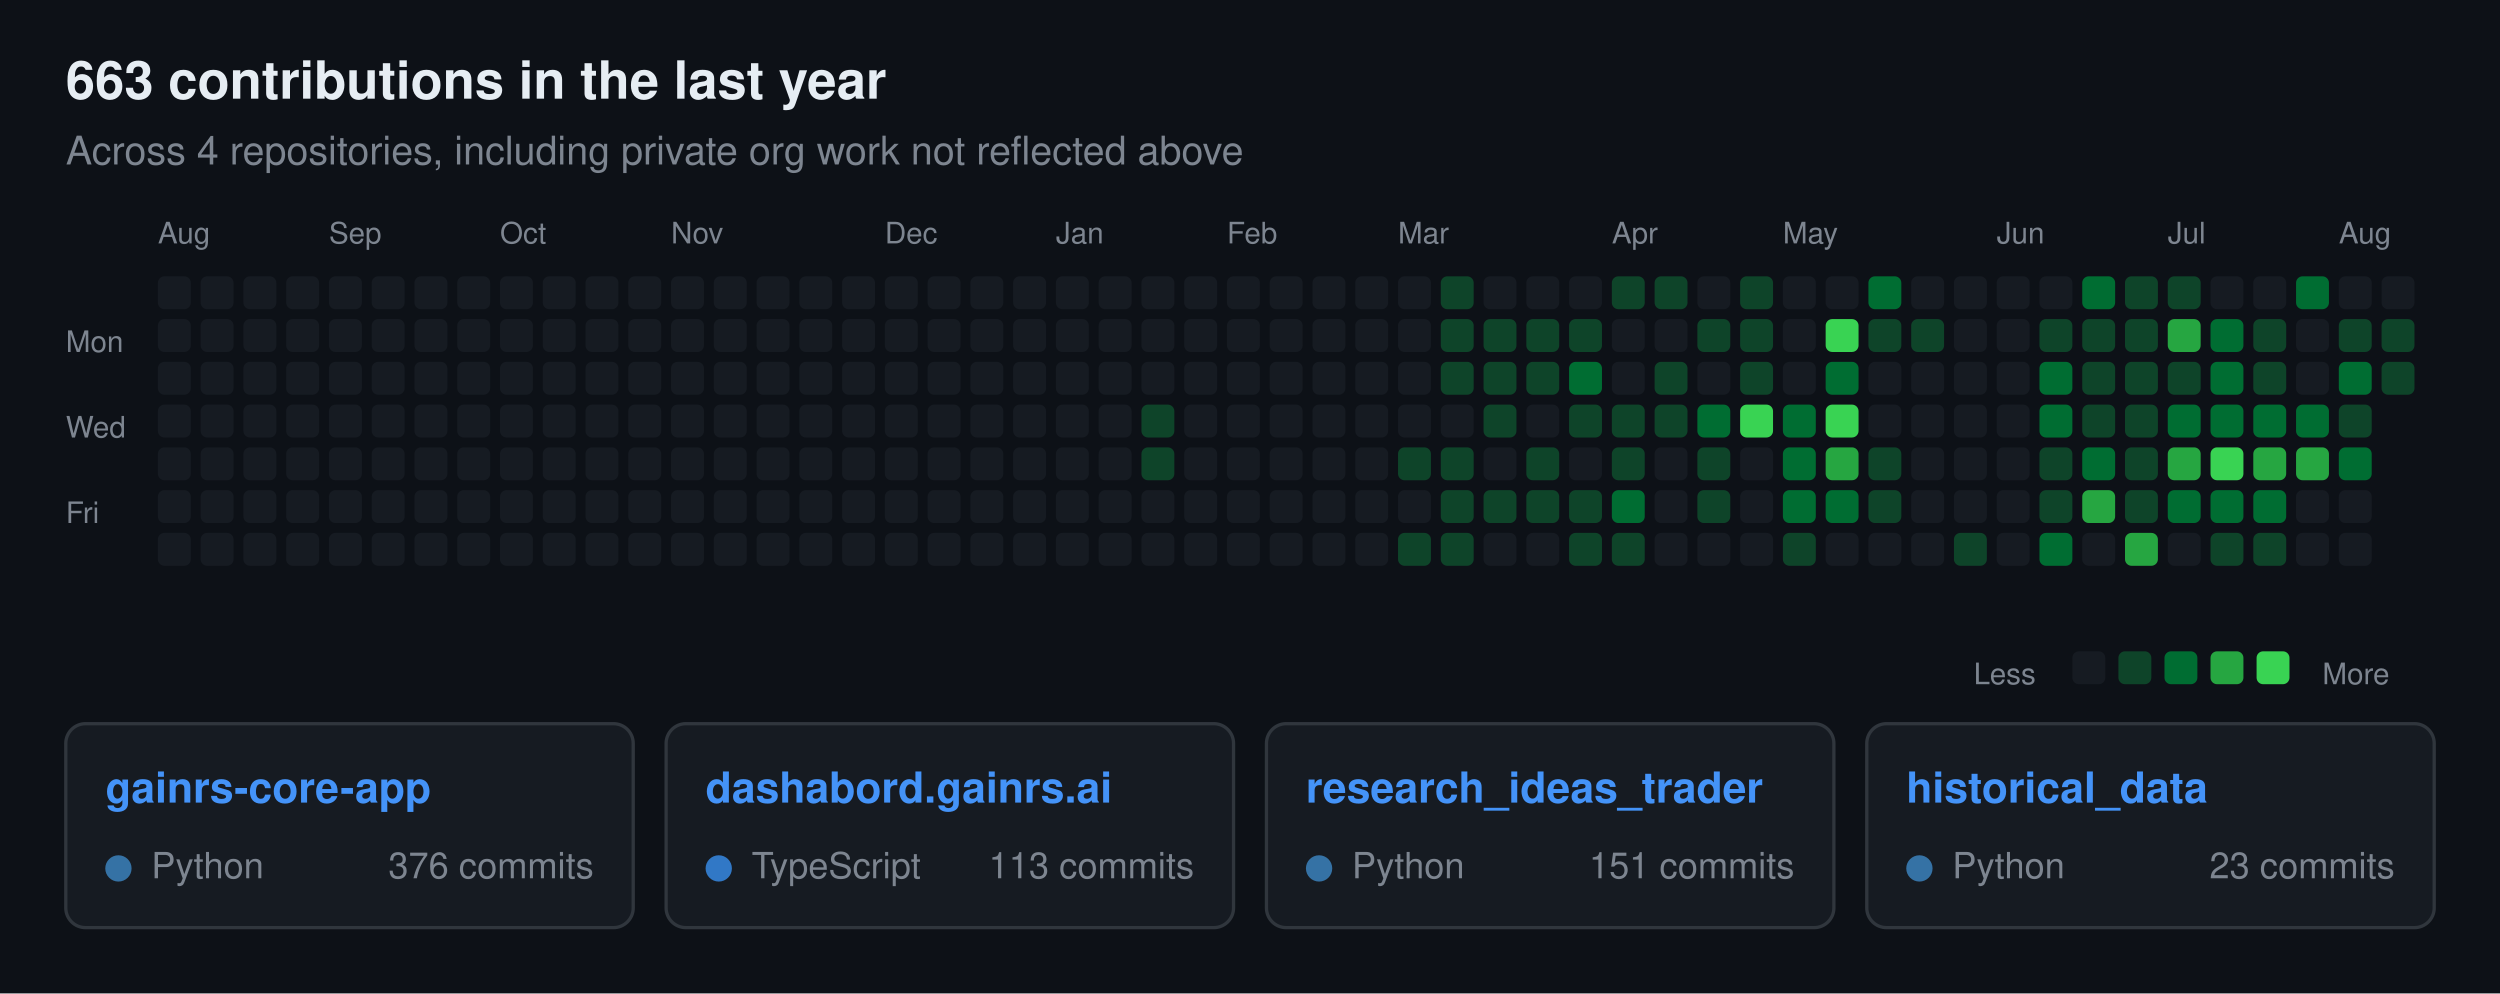
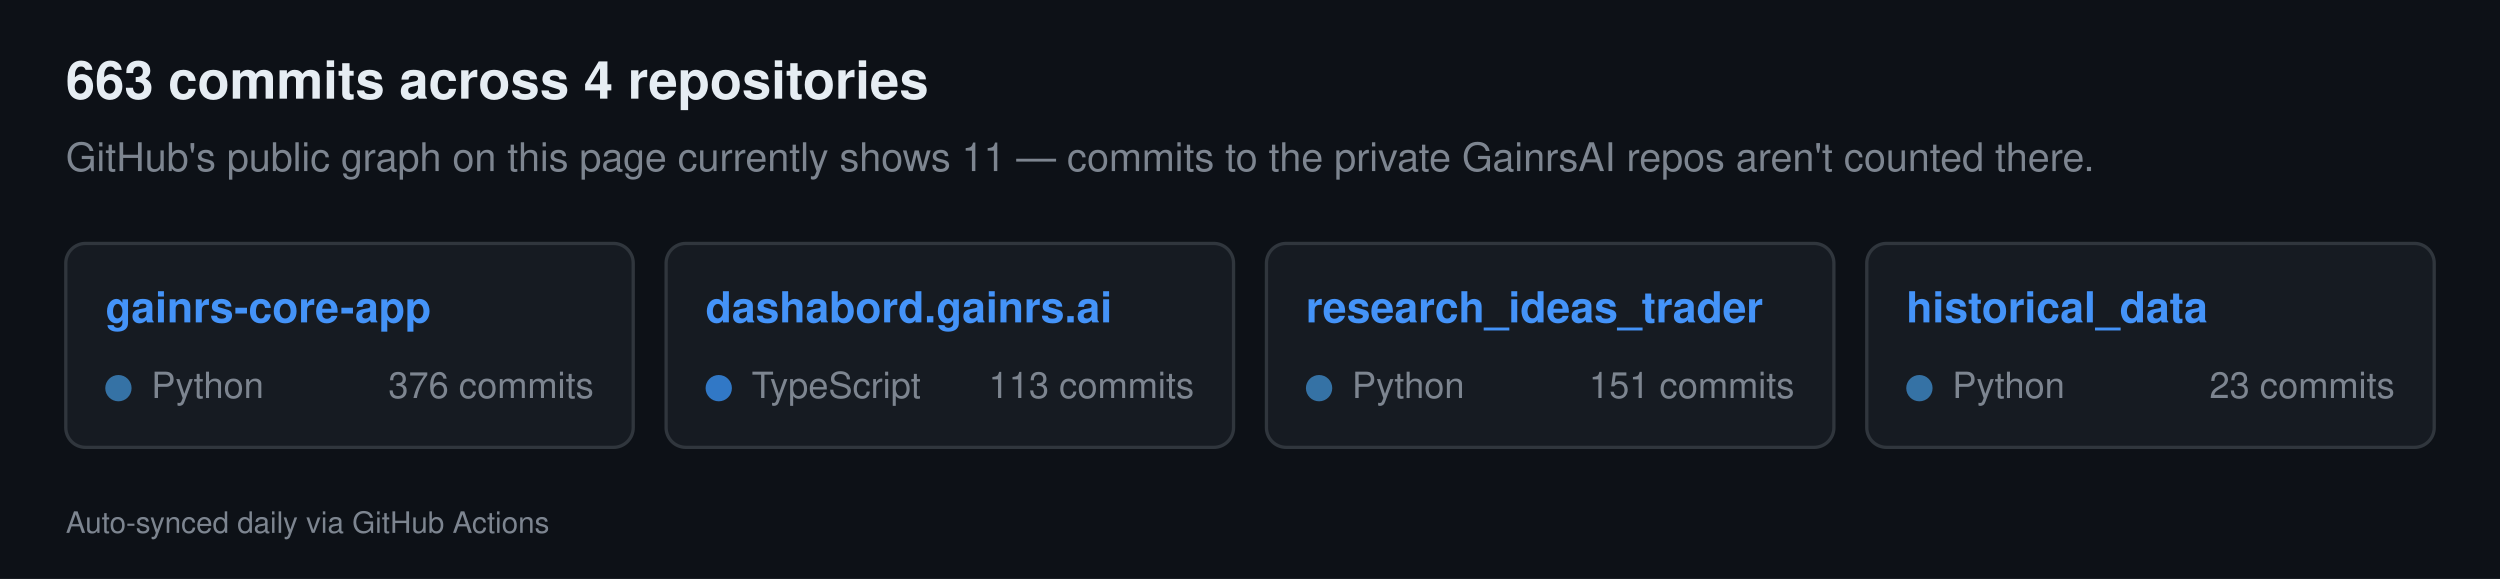
- <svg xmlns="http://www.w3.org/2000/svg" width="760" height="302" viewBox="0 0 760 302" font-family="-apple-system, BlinkMacSystemFont, 'Segoe UI', Helvetica, Arial, sans-serif" role="img" aria-label="663 contributions in the last year across 4 repositories">
-   <rect width="760" height="302" fill="#0d1117" />
-   <text x="20" y="30" font-size="16" font-weight="600" fill="#e6edf3">663 contributions in the last year</text>
-   <text x="20" y="50" font-size="12" fill="#7d8590">Across 4 repositories, including private org work not reflected above</text>
-   <text x="48" y="74" font-size="9" fill="#7d8590">Aug</text>
-   <text x="100" y="74" font-size="9" fill="#7d8590">Sep</text>
-   <text x="152" y="74" font-size="9" fill="#7d8590">Oct</text>
-   <text x="204" y="74" font-size="9" fill="#7d8590">Nov</text>
-   <text x="269" y="74" font-size="9" fill="#7d8590">Dec</text>
-   <text x="321" y="74" font-size="9" fill="#7d8590">Jan</text>
-   <text x="373" y="74" font-size="9" fill="#7d8590">Feb</text>
-   <text x="425" y="74" font-size="9" fill="#7d8590">Mar</text>
-   <text x="490" y="74" font-size="9" fill="#7d8590">Apr</text>
-   <text x="542" y="74" font-size="9" fill="#7d8590">May</text>
-   <text x="607" y="74" font-size="9" fill="#7d8590">Jun</text>
-   <text x="659" y="74" font-size="9" fill="#7d8590">Jul</text>
-   <text x="711" y="74" font-size="9" fill="#7d8590">Aug</text>
-   <text x="20" y="107" font-size="9" fill="#7d8590">Mon</text>
-   <text x="20" y="133" font-size="9" fill="#7d8590">Wed</text>
-   <text x="20" y="159" font-size="9" fill="#7d8590">Fri</text>
-   <rect x="48" y="84" width="10" height="10" rx="2" fill="#161b22" />
-   <rect x="48" y="97" width="10" height="10" rx="2" fill="#161b22" />
-   <rect x="48" y="110" width="10" height="10" rx="2" fill="#161b22" />
-   <rect x="48" y="123" width="10" height="10" rx="2" fill="#161b22" />
-   <rect x="48" y="136" width="10" height="10" rx="2" fill="#161b22" />
-   <rect x="48" y="149" width="10" height="10" rx="2" fill="#161b22" />
-   <rect x="48" y="162" width="10" height="10" rx="2" fill="#161b22" />
-   <rect x="61" y="84" width="10" height="10" rx="2" fill="#161b22" />
-   <rect x="61" y="97" width="10" height="10" rx="2" fill="#161b22" />
-   <rect x="61" y="110" width="10" height="10" rx="2" fill="#161b22" />
-   <rect x="61" y="123" width="10" height="10" rx="2" fill="#161b22" />
-   <rect x="61" y="136" width="10" height="10" rx="2" fill="#161b22" />
-   <rect x="61" y="149" width="10" height="10" rx="2" fill="#161b22" />
-   <rect x="61" y="162" width="10" height="10" rx="2" fill="#161b22" />
-   <rect x="74" y="84" width="10" height="10" rx="2" fill="#161b22" />
-   <rect x="74" y="97" width="10" height="10" rx="2" fill="#161b22" />
-   <rect x="74" y="110" width="10" height="10" rx="2" fill="#161b22" />
-   <rect x="74" y="123" width="10" height="10" rx="2" fill="#161b22" />
-   <rect x="74" y="136" width="10" height="10" rx="2" fill="#161b22" />
-   <rect x="74" y="149" width="10" height="10" rx="2" fill="#161b22" />
-   <rect x="74" y="162" width="10" height="10" rx="2" fill="#161b22" />
-   <rect x="87" y="84" width="10" height="10" rx="2" fill="#161b22" />
-   <rect x="87" y="97" width="10" height="10" rx="2" fill="#161b22" />
-   <rect x="87" y="110" width="10" height="10" rx="2" fill="#161b22" />
-   <rect x="87" y="123" width="10" height="10" rx="2" fill="#161b22" />
-   <rect x="87" y="136" width="10" height="10" rx="2" fill="#161b22" />
-   <rect x="87" y="149" width="10" height="10" rx="2" fill="#161b22" />
-   <rect x="87" y="162" width="10" height="10" rx="2" fill="#161b22" />
-   <rect x="100" y="84" width="10" height="10" rx="2" fill="#161b22" />
-   <rect x="100" y="97" width="10" height="10" rx="2" fill="#161b22" />
-   <rect x="100" y="110" width="10" height="10" rx="2" fill="#161b22" />
-   <rect x="100" y="123" width="10" height="10" rx="2" fill="#161b22" />
-   <rect x="100" y="136" width="10" height="10" rx="2" fill="#161b22" />
-   <rect x="100" y="149" width="10" height="10" rx="2" fill="#161b22" />
-   <rect x="100" y="162" width="10" height="10" rx="2" fill="#161b22" />
-   <rect x="113" y="84" width="10" height="10" rx="2" fill="#161b22" />
-   <rect x="113" y="97" width="10" height="10" rx="2" fill="#161b22" />
-   <rect x="113" y="110" width="10" height="10" rx="2" fill="#161b22" />
-   <rect x="113" y="123" width="10" height="10" rx="2" fill="#161b22" />
-   <rect x="113" y="136" width="10" height="10" rx="2" fill="#161b22" />
-   <rect x="113" y="149" width="10" height="10" rx="2" fill="#161b22" />
-   <rect x="113" y="162" width="10" height="10" rx="2" fill="#161b22" />
-   <rect x="126" y="84" width="10" height="10" rx="2" fill="#161b22" />
-   <rect x="126" y="97" width="10" height="10" rx="2" fill="#161b22" />
-   <rect x="126" y="110" width="10" height="10" rx="2" fill="#161b22" />
-   <rect x="126" y="123" width="10" height="10" rx="2" fill="#161b22" />
-   <rect x="126" y="136" width="10" height="10" rx="2" fill="#161b22" />
-   <rect x="126" y="149" width="10" height="10" rx="2" fill="#161b22" />
-   <rect x="126" y="162" width="10" height="10" rx="2" fill="#161b22" />
-   <rect x="139" y="84" width="10" height="10" rx="2" fill="#161b22" />
-   <rect x="139" y="97" width="10" height="10" rx="2" fill="#161b22" />
-   <rect x="139" y="110" width="10" height="10" rx="2" fill="#161b22" />
-   <rect x="139" y="123" width="10" height="10" rx="2" fill="#161b22" />
-   <rect x="139" y="136" width="10" height="10" rx="2" fill="#161b22" />
-   <rect x="139" y="149" width="10" height="10" rx="2" fill="#161b22" />
-   <rect x="139" y="162" width="10" height="10" rx="2" fill="#161b22" />
-   <rect x="152" y="84" width="10" height="10" rx="2" fill="#161b22" />
-   <rect x="152" y="97" width="10" height="10" rx="2" fill="#161b22" />
-   <rect x="152" y="110" width="10" height="10" rx="2" fill="#161b22" />
-   <rect x="152" y="123" width="10" height="10" rx="2" fill="#161b22" />
-   <rect x="152" y="136" width="10" height="10" rx="2" fill="#161b22" />
-   <rect x="152" y="149" width="10" height="10" rx="2" fill="#161b22" />
-   <rect x="152" y="162" width="10" height="10" rx="2" fill="#161b22" />
-   <rect x="165" y="84" width="10" height="10" rx="2" fill="#161b22" />
-   <rect x="165" y="97" width="10" height="10" rx="2" fill="#161b22" />
-   <rect x="165" y="110" width="10" height="10" rx="2" fill="#161b22" />
-   <rect x="165" y="123" width="10" height="10" rx="2" fill="#161b22" />
-   <rect x="165" y="136" width="10" height="10" rx="2" fill="#161b22" />
-   <rect x="165" y="149" width="10" height="10" rx="2" fill="#161b22" />
-   <rect x="165" y="162" width="10" height="10" rx="2" fill="#161b22" />
-   <rect x="178" y="84" width="10" height="10" rx="2" fill="#161b22" />
-   <rect x="178" y="97" width="10" height="10" rx="2" fill="#161b22" />
-   <rect x="178" y="110" width="10" height="10" rx="2" fill="#161b22" />
-   <rect x="178" y="123" width="10" height="10" rx="2" fill="#161b22" />
-   <rect x="178" y="136" width="10" height="10" rx="2" fill="#161b22" />
-   <rect x="178" y="149" width="10" height="10" rx="2" fill="#161b22" />
-   <rect x="178" y="162" width="10" height="10" rx="2" fill="#161b22" />
-   <rect x="191" y="84" width="10" height="10" rx="2" fill="#161b22" />
-   <rect x="191" y="97" width="10" height="10" rx="2" fill="#161b22" />
-   <rect x="191" y="110" width="10" height="10" rx="2" fill="#161b22" />
-   <rect x="191" y="123" width="10" height="10" rx="2" fill="#161b22" />
-   <rect x="191" y="136" width="10" height="10" rx="2" fill="#161b22" />
-   <rect x="191" y="149" width="10" height="10" rx="2" fill="#161b22" />
-   <rect x="191" y="162" width="10" height="10" rx="2" fill="#161b22" />
-   <rect x="204" y="84" width="10" height="10" rx="2" fill="#161b22" />
-   <rect x="204" y="97" width="10" height="10" rx="2" fill="#161b22" />
-   <rect x="204" y="110" width="10" height="10" rx="2" fill="#161b22" />
-   <rect x="204" y="123" width="10" height="10" rx="2" fill="#161b22" />
-   <rect x="204" y="136" width="10" height="10" rx="2" fill="#161b22" />
-   <rect x="204" y="149" width="10" height="10" rx="2" fill="#161b22" />
-   <rect x="204" y="162" width="10" height="10" rx="2" fill="#161b22" />
-   <rect x="217" y="84" width="10" height="10" rx="2" fill="#161b22" />
-   <rect x="217" y="97" width="10" height="10" rx="2" fill="#161b22" />
-   <rect x="217" y="110" width="10" height="10" rx="2" fill="#161b22" />
-   <rect x="217" y="123" width="10" height="10" rx="2" fill="#161b22" />
-   <rect x="217" y="136" width="10" height="10" rx="2" fill="#161b22" />
-   <rect x="217" y="149" width="10" height="10" rx="2" fill="#161b22" />
-   <rect x="217" y="162" width="10" height="10" rx="2" fill="#161b22" />
-   <rect x="230" y="84" width="10" height="10" rx="2" fill="#161b22" />
-   <rect x="230" y="97" width="10" height="10" rx="2" fill="#161b22" />
-   <rect x="230" y="110" width="10" height="10" rx="2" fill="#161b22" />
-   <rect x="230" y="123" width="10" height="10" rx="2" fill="#161b22" />
-   <rect x="230" y="136" width="10" height="10" rx="2" fill="#161b22" />
-   <rect x="230" y="149" width="10" height="10" rx="2" fill="#161b22" />
-   <rect x="230" y="162" width="10" height="10" rx="2" fill="#161b22" />
-   <rect x="243" y="84" width="10" height="10" rx="2" fill="#161b22" />
-   <rect x="243" y="97" width="10" height="10" rx="2" fill="#161b22" />
-   <rect x="243" y="110" width="10" height="10" rx="2" fill="#161b22" />
-   <rect x="243" y="123" width="10" height="10" rx="2" fill="#161b22" />
-   <rect x="243" y="136" width="10" height="10" rx="2" fill="#161b22" />
-   <rect x="243" y="149" width="10" height="10" rx="2" fill="#161b22" />
-   <rect x="243" y="162" width="10" height="10" rx="2" fill="#161b22" />
-   <rect x="256" y="84" width="10" height="10" rx="2" fill="#161b22" />
-   <rect x="256" y="97" width="10" height="10" rx="2" fill="#161b22" />
-   <rect x="256" y="110" width="10" height="10" rx="2" fill="#161b22" />
-   <rect x="256" y="123" width="10" height="10" rx="2" fill="#161b22" />
-   <rect x="256" y="136" width="10" height="10" rx="2" fill="#161b22" />
-   <rect x="256" y="149" width="10" height="10" rx="2" fill="#161b22" />
-   <rect x="256" y="162" width="10" height="10" rx="2" fill="#161b22" />
-   <rect x="269" y="84" width="10" height="10" rx="2" fill="#161b22" />
-   <rect x="269" y="97" width="10" height="10" rx="2" fill="#161b22" />
-   <rect x="269" y="110" width="10" height="10" rx="2" fill="#161b22" />
-   <rect x="269" y="123" width="10" height="10" rx="2" fill="#161b22" />
-   <rect x="269" y="136" width="10" height="10" rx="2" fill="#161b22" />
-   <rect x="269" y="149" width="10" height="10" rx="2" fill="#161b22" />
-   <rect x="269" y="162" width="10" height="10" rx="2" fill="#161b22" />
-   <rect x="282" y="84" width="10" height="10" rx="2" fill="#161b22" />
-   <rect x="282" y="97" width="10" height="10" rx="2" fill="#161b22" />
-   <rect x="282" y="110" width="10" height="10" rx="2" fill="#161b22" />
-   <rect x="282" y="123" width="10" height="10" rx="2" fill="#161b22" />
-   <rect x="282" y="136" width="10" height="10" rx="2" fill="#161b22" />
-   <rect x="282" y="149" width="10" height="10" rx="2" fill="#161b22" />
-   <rect x="282" y="162" width="10" height="10" rx="2" fill="#161b22" />
-   <rect x="295" y="84" width="10" height="10" rx="2" fill="#161b22" />
-   <rect x="295" y="97" width="10" height="10" rx="2" fill="#161b22" />
-   <rect x="295" y="110" width="10" height="10" rx="2" fill="#161b22" />
-   <rect x="295" y="123" width="10" height="10" rx="2" fill="#161b22" />
-   <rect x="295" y="136" width="10" height="10" rx="2" fill="#161b22" />
-   <rect x="295" y="149" width="10" height="10" rx="2" fill="#161b22" />
-   <rect x="295" y="162" width="10" height="10" rx="2" fill="#161b22" />
-   <rect x="308" y="84" width="10" height="10" rx="2" fill="#161b22" />
-   <rect x="308" y="97" width="10" height="10" rx="2" fill="#161b22" />
-   <rect x="308" y="110" width="10" height="10" rx="2" fill="#161b22" />
-   <rect x="308" y="123" width="10" height="10" rx="2" fill="#161b22" />
-   <rect x="308" y="136" width="10" height="10" rx="2" fill="#161b22" />
-   <rect x="308" y="149" width="10" height="10" rx="2" fill="#161b22" />
-   <rect x="308" y="162" width="10" height="10" rx="2" fill="#161b22" />
-   <rect x="321" y="84" width="10" height="10" rx="2" fill="#161b22" />
-   <rect x="321" y="97" width="10" height="10" rx="2" fill="#161b22" />
-   <rect x="321" y="110" width="10" height="10" rx="2" fill="#161b22" />
-   <rect x="321" y="123" width="10" height="10" rx="2" fill="#161b22" />
-   <rect x="321" y="136" width="10" height="10" rx="2" fill="#161b22" />
-   <rect x="321" y="149" width="10" height="10" rx="2" fill="#161b22" />
-   <rect x="321" y="162" width="10" height="10" rx="2" fill="#161b22" />
-   <rect x="334" y="84" width="10" height="10" rx="2" fill="#161b22" />
-   <rect x="334" y="97" width="10" height="10" rx="2" fill="#161b22" />
-   <rect x="334" y="110" width="10" height="10" rx="2" fill="#161b22" />
-   <rect x="334" y="123" width="10" height="10" rx="2" fill="#161b22" />
-   <rect x="334" y="136" width="10" height="10" rx="2" fill="#161b22" />
-   <rect x="334" y="149" width="10" height="10" rx="2" fill="#161b22" />
-   <rect x="334" y="162" width="10" height="10" rx="2" fill="#161b22" />
-   <rect x="347" y="84" width="10" height="10" rx="2" fill="#161b22" />
-   <rect x="347" y="97" width="10" height="10" rx="2" fill="#161b22" />
-   <rect x="347" y="110" width="10" height="10" rx="2" fill="#161b22" />
-   <rect x="347" y="123" width="10" height="10" rx="2" fill="#0e4429" />
-   <rect x="347" y="136" width="10" height="10" rx="2" fill="#0e4429" />
-   <rect x="347" y="149" width="10" height="10" rx="2" fill="#161b22" />
-   <rect x="347" y="162" width="10" height="10" rx="2" fill="#161b22" />
-   <rect x="360" y="84" width="10" height="10" rx="2" fill="#161b22" />
-   <rect x="360" y="97" width="10" height="10" rx="2" fill="#161b22" />
-   <rect x="360" y="110" width="10" height="10" rx="2" fill="#161b22" />
-   <rect x="360" y="123" width="10" height="10" rx="2" fill="#161b22" />
-   <rect x="360" y="136" width="10" height="10" rx="2" fill="#161b22" />
-   <rect x="360" y="149" width="10" height="10" rx="2" fill="#161b22" />
-   <rect x="360" y="162" width="10" height="10" rx="2" fill="#161b22" />
-   <rect x="373" y="84" width="10" height="10" rx="2" fill="#161b22" />
-   <rect x="373" y="97" width="10" height="10" rx="2" fill="#161b22" />
-   <rect x="373" y="110" width="10" height="10" rx="2" fill="#161b22" />
-   <rect x="373" y="123" width="10" height="10" rx="2" fill="#161b22" />
-   <rect x="373" y="136" width="10" height="10" rx="2" fill="#161b22" />
-   <rect x="373" y="149" width="10" height="10" rx="2" fill="#161b22" />
-   <rect x="373" y="162" width="10" height="10" rx="2" fill="#161b22" />
-   <rect x="386" y="84" width="10" height="10" rx="2" fill="#161b22" />
-   <rect x="386" y="97" width="10" height="10" rx="2" fill="#161b22" />
-   <rect x="386" y="110" width="10" height="10" rx="2" fill="#161b22" />
-   <rect x="386" y="123" width="10" height="10" rx="2" fill="#161b22" />
-   <rect x="386" y="136" width="10" height="10" rx="2" fill="#161b22" />
-   <rect x="386" y="149" width="10" height="10" rx="2" fill="#161b22" />
-   <rect x="386" y="162" width="10" height="10" rx="2" fill="#161b22" />
-   <rect x="399" y="84" width="10" height="10" rx="2" fill="#161b22" />
-   <rect x="399" y="97" width="10" height="10" rx="2" fill="#161b22" />
-   <rect x="399" y="110" width="10" height="10" rx="2" fill="#161b22" />
-   <rect x="399" y="123" width="10" height="10" rx="2" fill="#161b22" />
-   <rect x="399" y="136" width="10" height="10" rx="2" fill="#161b22" />
-   <rect x="399" y="149" width="10" height="10" rx="2" fill="#161b22" />
-   <rect x="399" y="162" width="10" height="10" rx="2" fill="#161b22" />
-   <rect x="412" y="84" width="10" height="10" rx="2" fill="#161b22" />
-   <rect x="412" y="97" width="10" height="10" rx="2" fill="#161b22" />
-   <rect x="412" y="110" width="10" height="10" rx="2" fill="#161b22" />
-   <rect x="412" y="123" width="10" height="10" rx="2" fill="#161b22" />
-   <rect x="412" y="136" width="10" height="10" rx="2" fill="#161b22" />
-   <rect x="412" y="149" width="10" height="10" rx="2" fill="#161b22" />
-   <rect x="412" y="162" width="10" height="10" rx="2" fill="#161b22" />
-   <rect x="425" y="84" width="10" height="10" rx="2" fill="#161b22" />
-   <rect x="425" y="97" width="10" height="10" rx="2" fill="#161b22" />
-   <rect x="425" y="110" width="10" height="10" rx="2" fill="#161b22" />
-   <rect x="425" y="123" width="10" height="10" rx="2" fill="#161b22" />
-   <rect x="425" y="136" width="10" height="10" rx="2" fill="#0e4429" />
-   <rect x="425" y="149" width="10" height="10" rx="2" fill="#161b22" />
-   <rect x="425" y="162" width="10" height="10" rx="2" fill="#0e4429" />
-   <rect x="438" y="84" width="10" height="10" rx="2" fill="#0e4429" />
-   <rect x="438" y="97" width="10" height="10" rx="2" fill="#0e4429" />
-   <rect x="438" y="110" width="10" height="10" rx="2" fill="#0e4429" />
-   <rect x="438" y="123" width="10" height="10" rx="2" fill="#161b22" />
-   <rect x="438" y="136" width="10" height="10" rx="2" fill="#0e4429" />
-   <rect x="438" y="149" width="10" height="10" rx="2" fill="#0e4429" />
-   <rect x="438" y="162" width="10" height="10" rx="2" fill="#0e4429" />
-   <rect x="451" y="84" width="10" height="10" rx="2" fill="#161b22" />
-   <rect x="451" y="97" width="10" height="10" rx="2" fill="#0e4429" />
-   <rect x="451" y="110" width="10" height="10" rx="2" fill="#0e4429" />
-   <rect x="451" y="123" width="10" height="10" rx="2" fill="#0e4429" />
-   <rect x="451" y="136" width="10" height="10" rx="2" fill="#161b22" />
-   <rect x="451" y="149" width="10" height="10" rx="2" fill="#0e4429" />
-   <rect x="451" y="162" width="10" height="10" rx="2" fill="#161b22" />
-   <rect x="464" y="84" width="10" height="10" rx="2" fill="#161b22" />
-   <rect x="464" y="97" width="10" height="10" rx="2" fill="#0e4429" />
-   <rect x="464" y="110" width="10" height="10" rx="2" fill="#0e4429" />
-   <rect x="464" y="123" width="10" height="10" rx="2" fill="#161b22" />
-   <rect x="464" y="136" width="10" height="10" rx="2" fill="#0e4429" />
-   <rect x="464" y="149" width="10" height="10" rx="2" fill="#0e4429" />
-   <rect x="464" y="162" width="10" height="10" rx="2" fill="#161b22" />
-   <rect x="477" y="84" width="10" height="10" rx="2" fill="#161b22" />
-   <rect x="477" y="97" width="10" height="10" rx="2" fill="#0e4429" />
-   <rect x="477" y="110" width="10" height="10" rx="2" fill="#006d32" />
-   <rect x="477" y="123" width="10" height="10" rx="2" fill="#0e4429" />
-   <rect x="477" y="136" width="10" height="10" rx="2" fill="#161b22" />
-   <rect x="477" y="149" width="10" height="10" rx="2" fill="#0e4429" />
-   <rect x="477" y="162" width="10" height="10" rx="2" fill="#0e4429" />
-   <rect x="490" y="84" width="10" height="10" rx="2" fill="#0e4429" />
-   <rect x="490" y="97" width="10" height="10" rx="2" fill="#161b22" />
-   <rect x="490" y="110" width="10" height="10" rx="2" fill="#161b22" />
-   <rect x="490" y="123" width="10" height="10" rx="2" fill="#0e4429" />
-   <rect x="490" y="136" width="10" height="10" rx="2" fill="#0e4429" />
-   <rect x="490" y="149" width="10" height="10" rx="2" fill="#006d32" />
-   <rect x="490" y="162" width="10" height="10" rx="2" fill="#0e4429" />
-   <rect x="503" y="84" width="10" height="10" rx="2" fill="#0e4429" />
-   <rect x="503" y="97" width="10" height="10" rx="2" fill="#161b22" />
-   <rect x="503" y="110" width="10" height="10" rx="2" fill="#0e4429" />
-   <rect x="503" y="123" width="10" height="10" rx="2" fill="#0e4429" />
-   <rect x="503" y="136" width="10" height="10" rx="2" fill="#161b22" />
-   <rect x="503" y="149" width="10" height="10" rx="2" fill="#161b22" />
-   <rect x="503" y="162" width="10" height="10" rx="2" fill="#161b22" />
-   <rect x="516" y="84" width="10" height="10" rx="2" fill="#161b22" />
-   <rect x="516" y="97" width="10" height="10" rx="2" fill="#0e4429" />
-   <rect x="516" y="110" width="10" height="10" rx="2" fill="#161b22" />
-   <rect x="516" y="123" width="10" height="10" rx="2" fill="#006d32" />
-   <rect x="516" y="136" width="10" height="10" rx="2" fill="#0e4429" />
-   <rect x="516" y="149" width="10" height="10" rx="2" fill="#0e4429" />
-   <rect x="516" y="162" width="10" height="10" rx="2" fill="#161b22" />
-   <rect x="529" y="84" width="10" height="10" rx="2" fill="#0e4429" />
-   <rect x="529" y="97" width="10" height="10" rx="2" fill="#0e4429" />
-   <rect x="529" y="110" width="10" height="10" rx="2" fill="#0e4429" />
-   <rect x="529" y="123" width="10" height="10" rx="2" fill="#39d353" />
-   <rect x="529" y="136" width="10" height="10" rx="2" fill="#161b22" />
-   <rect x="529" y="149" width="10" height="10" rx="2" fill="#161b22" />
-   <rect x="529" y="162" width="10" height="10" rx="2" fill="#161b22" />
-   <rect x="542" y="84" width="10" height="10" rx="2" fill="#161b22" />
-   <rect x="542" y="97" width="10" height="10" rx="2" fill="#161b22" />
-   <rect x="542" y="110" width="10" height="10" rx="2" fill="#161b22" />
-   <rect x="542" y="123" width="10" height="10" rx="2" fill="#006d32" />
-   <rect x="542" y="136" width="10" height="10" rx="2" fill="#006d32" />
-   <rect x="542" y="149" width="10" height="10" rx="2" fill="#006d32" />
-   <rect x="542" y="162" width="10" height="10" rx="2" fill="#0e4429" />
-   <rect x="555" y="84" width="10" height="10" rx="2" fill="#161b22" />
-   <rect x="555" y="97" width="10" height="10" rx="2" fill="#39d353" />
-   <rect x="555" y="110" width="10" height="10" rx="2" fill="#006d32" />
-   <rect x="555" y="123" width="10" height="10" rx="2" fill="#39d353" />
-   <rect x="555" y="136" width="10" height="10" rx="2" fill="#26a641" />
-   <rect x="555" y="149" width="10" height="10" rx="2" fill="#006d32" />
-   <rect x="555" y="162" width="10" height="10" rx="2" fill="#161b22" />
-   <rect x="568" y="84" width="10" height="10" rx="2" fill="#006d32" />
-   <rect x="568" y="97" width="10" height="10" rx="2" fill="#0e4429" />
-   <rect x="568" y="110" width="10" height="10" rx="2" fill="#161b22" />
-   <rect x="568" y="123" width="10" height="10" rx="2" fill="#161b22" />
-   <rect x="568" y="136" width="10" height="10" rx="2" fill="#0e4429" />
-   <rect x="568" y="149" width="10" height="10" rx="2" fill="#0e4429" />
-   <rect x="568" y="162" width="10" height="10" rx="2" fill="#161b22" />
-   <rect x="581" y="84" width="10" height="10" rx="2" fill="#161b22" />
-   <rect x="581" y="97" width="10" height="10" rx="2" fill="#0e4429" />
-   <rect x="581" y="110" width="10" height="10" rx="2" fill="#161b22" />
-   <rect x="581" y="123" width="10" height="10" rx="2" fill="#161b22" />
-   <rect x="581" y="136" width="10" height="10" rx="2" fill="#161b22" />
-   <rect x="581" y="149" width="10" height="10" rx="2" fill="#161b22" />
-   <rect x="581" y="162" width="10" height="10" rx="2" fill="#161b22" />
-   <rect x="594" y="84" width="10" height="10" rx="2" fill="#161b22" />
-   <rect x="594" y="97" width="10" height="10" rx="2" fill="#161b22" />
-   <rect x="594" y="110" width="10" height="10" rx="2" fill="#161b22" />
-   <rect x="594" y="123" width="10" height="10" rx="2" fill="#161b22" />
-   <rect x="594" y="136" width="10" height="10" rx="2" fill="#161b22" />
-   <rect x="594" y="149" width="10" height="10" rx="2" fill="#161b22" />
-   <rect x="594" y="162" width="10" height="10" rx="2" fill="#0e4429" />
-   <rect x="607" y="84" width="10" height="10" rx="2" fill="#161b22" />
-   <rect x="607" y="97" width="10" height="10" rx="2" fill="#161b22" />
-   <rect x="607" y="110" width="10" height="10" rx="2" fill="#161b22" />
-   <rect x="607" y="123" width="10" height="10" rx="2" fill="#161b22" />
-   <rect x="607" y="136" width="10" height="10" rx="2" fill="#161b22" />
-   <rect x="607" y="149" width="10" height="10" rx="2" fill="#161b22" />
-   <rect x="607" y="162" width="10" height="10" rx="2" fill="#161b22" />
-   <rect x="620" y="84" width="10" height="10" rx="2" fill="#161b22" />
-   <rect x="620" y="97" width="10" height="10" rx="2" fill="#0e4429" />
-   <rect x="620" y="110" width="10" height="10" rx="2" fill="#006d32" />
-   <rect x="620" y="123" width="10" height="10" rx="2" fill="#006d32" />
-   <rect x="620" y="136" width="10" height="10" rx="2" fill="#0e4429" />
-   <rect x="620" y="149" width="10" height="10" rx="2" fill="#0e4429" />
-   <rect x="620" y="162" width="10" height="10" rx="2" fill="#006d32" />
-   <rect x="633" y="84" width="10" height="10" rx="2" fill="#006d32" />
-   <rect x="633" y="97" width="10" height="10" rx="2" fill="#0e4429" />
-   <rect x="633" y="110" width="10" height="10" rx="2" fill="#0e4429" />
-   <rect x="633" y="123" width="10" height="10" rx="2" fill="#0e4429" />
-   <rect x="633" y="136" width="10" height="10" rx="2" fill="#006d32" />
-   <rect x="633" y="149" width="10" height="10" rx="2" fill="#26a641" />
-   <rect x="633" y="162" width="10" height="10" rx="2" fill="#161b22" />
-   <rect x="646" y="84" width="10" height="10" rx="2" fill="#0e4429" />
-   <rect x="646" y="97" width="10" height="10" rx="2" fill="#0e4429" />
-   <rect x="646" y="110" width="10" height="10" rx="2" fill="#0e4429" />
-   <rect x="646" y="123" width="10" height="10" rx="2" fill="#0e4429" />
-   <rect x="646" y="136" width="10" height="10" rx="2" fill="#0e4429" />
-   <rect x="646" y="149" width="10" height="10" rx="2" fill="#0e4429" />
-   <rect x="646" y="162" width="10" height="10" rx="2" fill="#26a641" />
-   <rect x="659" y="84" width="10" height="10" rx="2" fill="#0e4429" />
-   <rect x="659" y="97" width="10" height="10" rx="2" fill="#26a641" />
-   <rect x="659" y="110" width="10" height="10" rx="2" fill="#0e4429" />
-   <rect x="659" y="123" width="10" height="10" rx="2" fill="#006d32" />
-   <rect x="659" y="136" width="10" height="10" rx="2" fill="#26a641" />
-   <rect x="659" y="149" width="10" height="10" rx="2" fill="#006d32" />
-   <rect x="659" y="162" width="10" height="10" rx="2" fill="#161b22" />
-   <rect x="672" y="84" width="10" height="10" rx="2" fill="#161b22" />
-   <rect x="672" y="97" width="10" height="10" rx="2" fill="#006d32" />
-   <rect x="672" y="110" width="10" height="10" rx="2" fill="#006d32" />
-   <rect x="672" y="123" width="10" height="10" rx="2" fill="#006d32" />
-   <rect x="672" y="136" width="10" height="10" rx="2" fill="#39d353" />
-   <rect x="672" y="149" width="10" height="10" rx="2" fill="#006d32" />
-   <rect x="672" y="162" width="10" height="10" rx="2" fill="#0e4429" />
-   <rect x="685" y="84" width="10" height="10" rx="2" fill="#161b22" />
-   <rect x="685" y="97" width="10" height="10" rx="2" fill="#0e4429" />
-   <rect x="685" y="110" width="10" height="10" rx="2" fill="#0e4429" />
-   <rect x="685" y="123" width="10" height="10" rx="2" fill="#006d32" />
-   <rect x="685" y="136" width="10" height="10" rx="2" fill="#26a641" />
-   <rect x="685" y="149" width="10" height="10" rx="2" fill="#006d32" />
-   <rect x="685" y="162" width="10" height="10" rx="2" fill="#0e4429" />
-   <rect x="698" y="84" width="10" height="10" rx="2" fill="#006d32" />
-   <rect x="698" y="97" width="10" height="10" rx="2" fill="#161b22" />
-   <rect x="698" y="110" width="10" height="10" rx="2" fill="#161b22" />
-   <rect x="698" y="123" width="10" height="10" rx="2" fill="#006d32" />
-   <rect x="698" y="136" width="10" height="10" rx="2" fill="#26a641" />
-   <rect x="698" y="149" width="10" height="10" rx="2" fill="#161b22" />
-   <rect x="698" y="162" width="10" height="10" rx="2" fill="#161b22" />
-   <rect x="711" y="84" width="10" height="10" rx="2" fill="#161b22" />
-   <rect x="711" y="97" width="10" height="10" rx="2" fill="#0e4429" />
-   <rect x="711" y="110" width="10" height="10" rx="2" fill="#006d32" />
-   <rect x="711" y="123" width="10" height="10" rx="2" fill="#0e4429" />
-   <rect x="711" y="136" width="10" height="10" rx="2" fill="#006d32" />
-   <rect x="711" y="149" width="10" height="10" rx="2" fill="#161b22" />
-   <rect x="711" y="162" width="10" height="10" rx="2" fill="#161b22" />
-   <rect x="724" y="84" width="10" height="10" rx="2" fill="#161b22" />
-   <rect x="724" y="97" width="10" height="10" rx="2" fill="#0e4429" />
-   <rect x="724" y="110" width="10" height="10" rx="2" fill="#0e4429" />
-   <text x="600" y="208" font-size="9" fill="#7d8590">Less</text>
-   <rect x="630" y="198" width="10" height="10" rx="2" fill="#161b22" />
-   <rect x="644" y="198" width="10" height="10" rx="2" fill="#0e4429" />
-   <rect x="658" y="198" width="10" height="10" rx="2" fill="#006d32" />
-   <rect x="672" y="198" width="10" height="10" rx="2" fill="#26a641" />
-   <rect x="686" y="198" width="10" height="10" rx="2" fill="#39d353" />
-   <text x="706" y="208" font-size="9" fill="#7d8590">More</text>
-   <rect x="20.0" y="220" width="172.5" height="62" rx="6" fill="#161b22" stroke="#30363d" />
-   <text x="32.0" y="244" font-size="13" font-weight="600" fill="#4493f8">gainrs-core-app</text>
-   <circle cx="36.0" cy="264" r="4" fill="#3572A5" />
-   <text x="46.0" y="267" font-size="11" fill="#7d8590">Python</text>
-   <text x="180.5" y="267" font-size="11" fill="#7d8590" text-anchor="end">376 commits</text>
-   <rect x="202.5" y="220" width="172.5" height="62" rx="6" fill="#161b22" stroke="#30363d" />
-   <text x="214.5" y="244" font-size="13" font-weight="600" fill="#4493f8">dashabord.gainrs.ai</text>
-   <circle cx="218.5" cy="264" r="4" fill="#3178c6" />
-   <text x="228.5" y="267" font-size="11" fill="#7d8590">TypeScript</text>
-   <text x="363.0" y="267" font-size="11" fill="#7d8590" text-anchor="end">113 commits</text>
-   <rect x="385.0" y="220" width="172.5" height="62" rx="6" fill="#161b22" stroke="#30363d" />
-   <text x="397.0" y="244" font-size="13" font-weight="600" fill="#4493f8">research_ideas_trader</text>
-   <circle cx="401.0" cy="264" r="4" fill="#3572A5" />
-   <text x="411.0" y="267" font-size="11" fill="#7d8590">Python</text>
-   <text x="545.5" y="267" font-size="11" fill="#7d8590" text-anchor="end">151 commits</text>
-   <rect x="567.5" y="220" width="172.5" height="62" rx="6" fill="#161b22" stroke="#30363d" />
-   <text x="579.5" y="244" font-size="13" font-weight="600" fill="#4493f8">historical_data</text>
-   <circle cx="583.5" cy="264" r="4" fill="#3572A5" />
-   <text x="593.5" y="267" font-size="11" fill="#7d8590">Python</text>
-   <text x="728.0" y="267" font-size="11" fill="#7d8590" text-anchor="end">23 commits</text>
+ <svg xmlns="http://www.w3.org/2000/svg" width="760" height="176" viewBox="0 0 760 176" font-family="-apple-system, BlinkMacSystemFont, 'Segoe UI', Helvetica, Arial, sans-serif" role="img" aria-label="663 commits across 4 repositories">
+   <rect width="760" height="176" fill="#0d1117" />
+   <text x="20" y="30" font-size="16" font-weight="600" fill="#e6edf3">663 commits across 4 repositories</text>
+   <text x="20" y="52" font-size="12" fill="#7d8590">GitHub's public graph on this page currently shows 11 — commits to the private GainrsAI repos aren't counted there.</text>
+   <rect x="20.0" y="74" width="172.5" height="62" rx="6" fill="#161b22" stroke="#30363d" />
+   <text x="32.0" y="98" font-size="13" font-weight="600" fill="#4493f8">gainrs-core-app</text>
+   <circle cx="36.0" cy="118" r="4" fill="#3572A5" />
+   <text x="46.0" y="121" font-size="11" fill="#7d8590">Python</text>
+   <text x="180.5" y="121" font-size="11" fill="#7d8590" text-anchor="end">376 commits</text>
+   <rect x="202.5" y="74" width="172.5" height="62" rx="6" fill="#161b22" stroke="#30363d" />
+   <text x="214.5" y="98" font-size="13" font-weight="600" fill="#4493f8">dashabord.gainrs.ai</text>
+   <circle cx="218.5" cy="118" r="4" fill="#3178c6" />
+   <text x="228.5" y="121" font-size="11" fill="#7d8590">TypeScript</text>
+   <text x="363.0" y="121" font-size="11" fill="#7d8590" text-anchor="end">113 commits</text>
+   <rect x="385.0" y="74" width="172.5" height="62" rx="6" fill="#161b22" stroke="#30363d" />
+   <text x="397.0" y="98" font-size="13" font-weight="600" fill="#4493f8">research_ideas_trader</text>
+   <circle cx="401.0" cy="118" r="4" fill="#3572A5" />
+   <text x="411.0" y="121" font-size="11" fill="#7d8590">Python</text>
+   <text x="545.5" y="121" font-size="11" fill="#7d8590" text-anchor="end">151 commits</text>
+   <rect x="567.5" y="74" width="172.5" height="62" rx="6" fill="#161b22" stroke="#30363d" />
+   <text x="579.5" y="98" font-size="13" font-weight="600" fill="#4493f8">historical_data</text>
+   <circle cx="583.5" cy="118" r="4" fill="#3572A5" />
+   <text x="593.5" y="121" font-size="11" fill="#7d8590">Python</text>
+   <text x="728.0" y="121" font-size="11" fill="#7d8590" text-anchor="end">23 commits</text>
+   <text x="20" y="162" font-size="9" fill="#7d8590">Auto-synced daily via GitHub Actions</text>
</svg>
